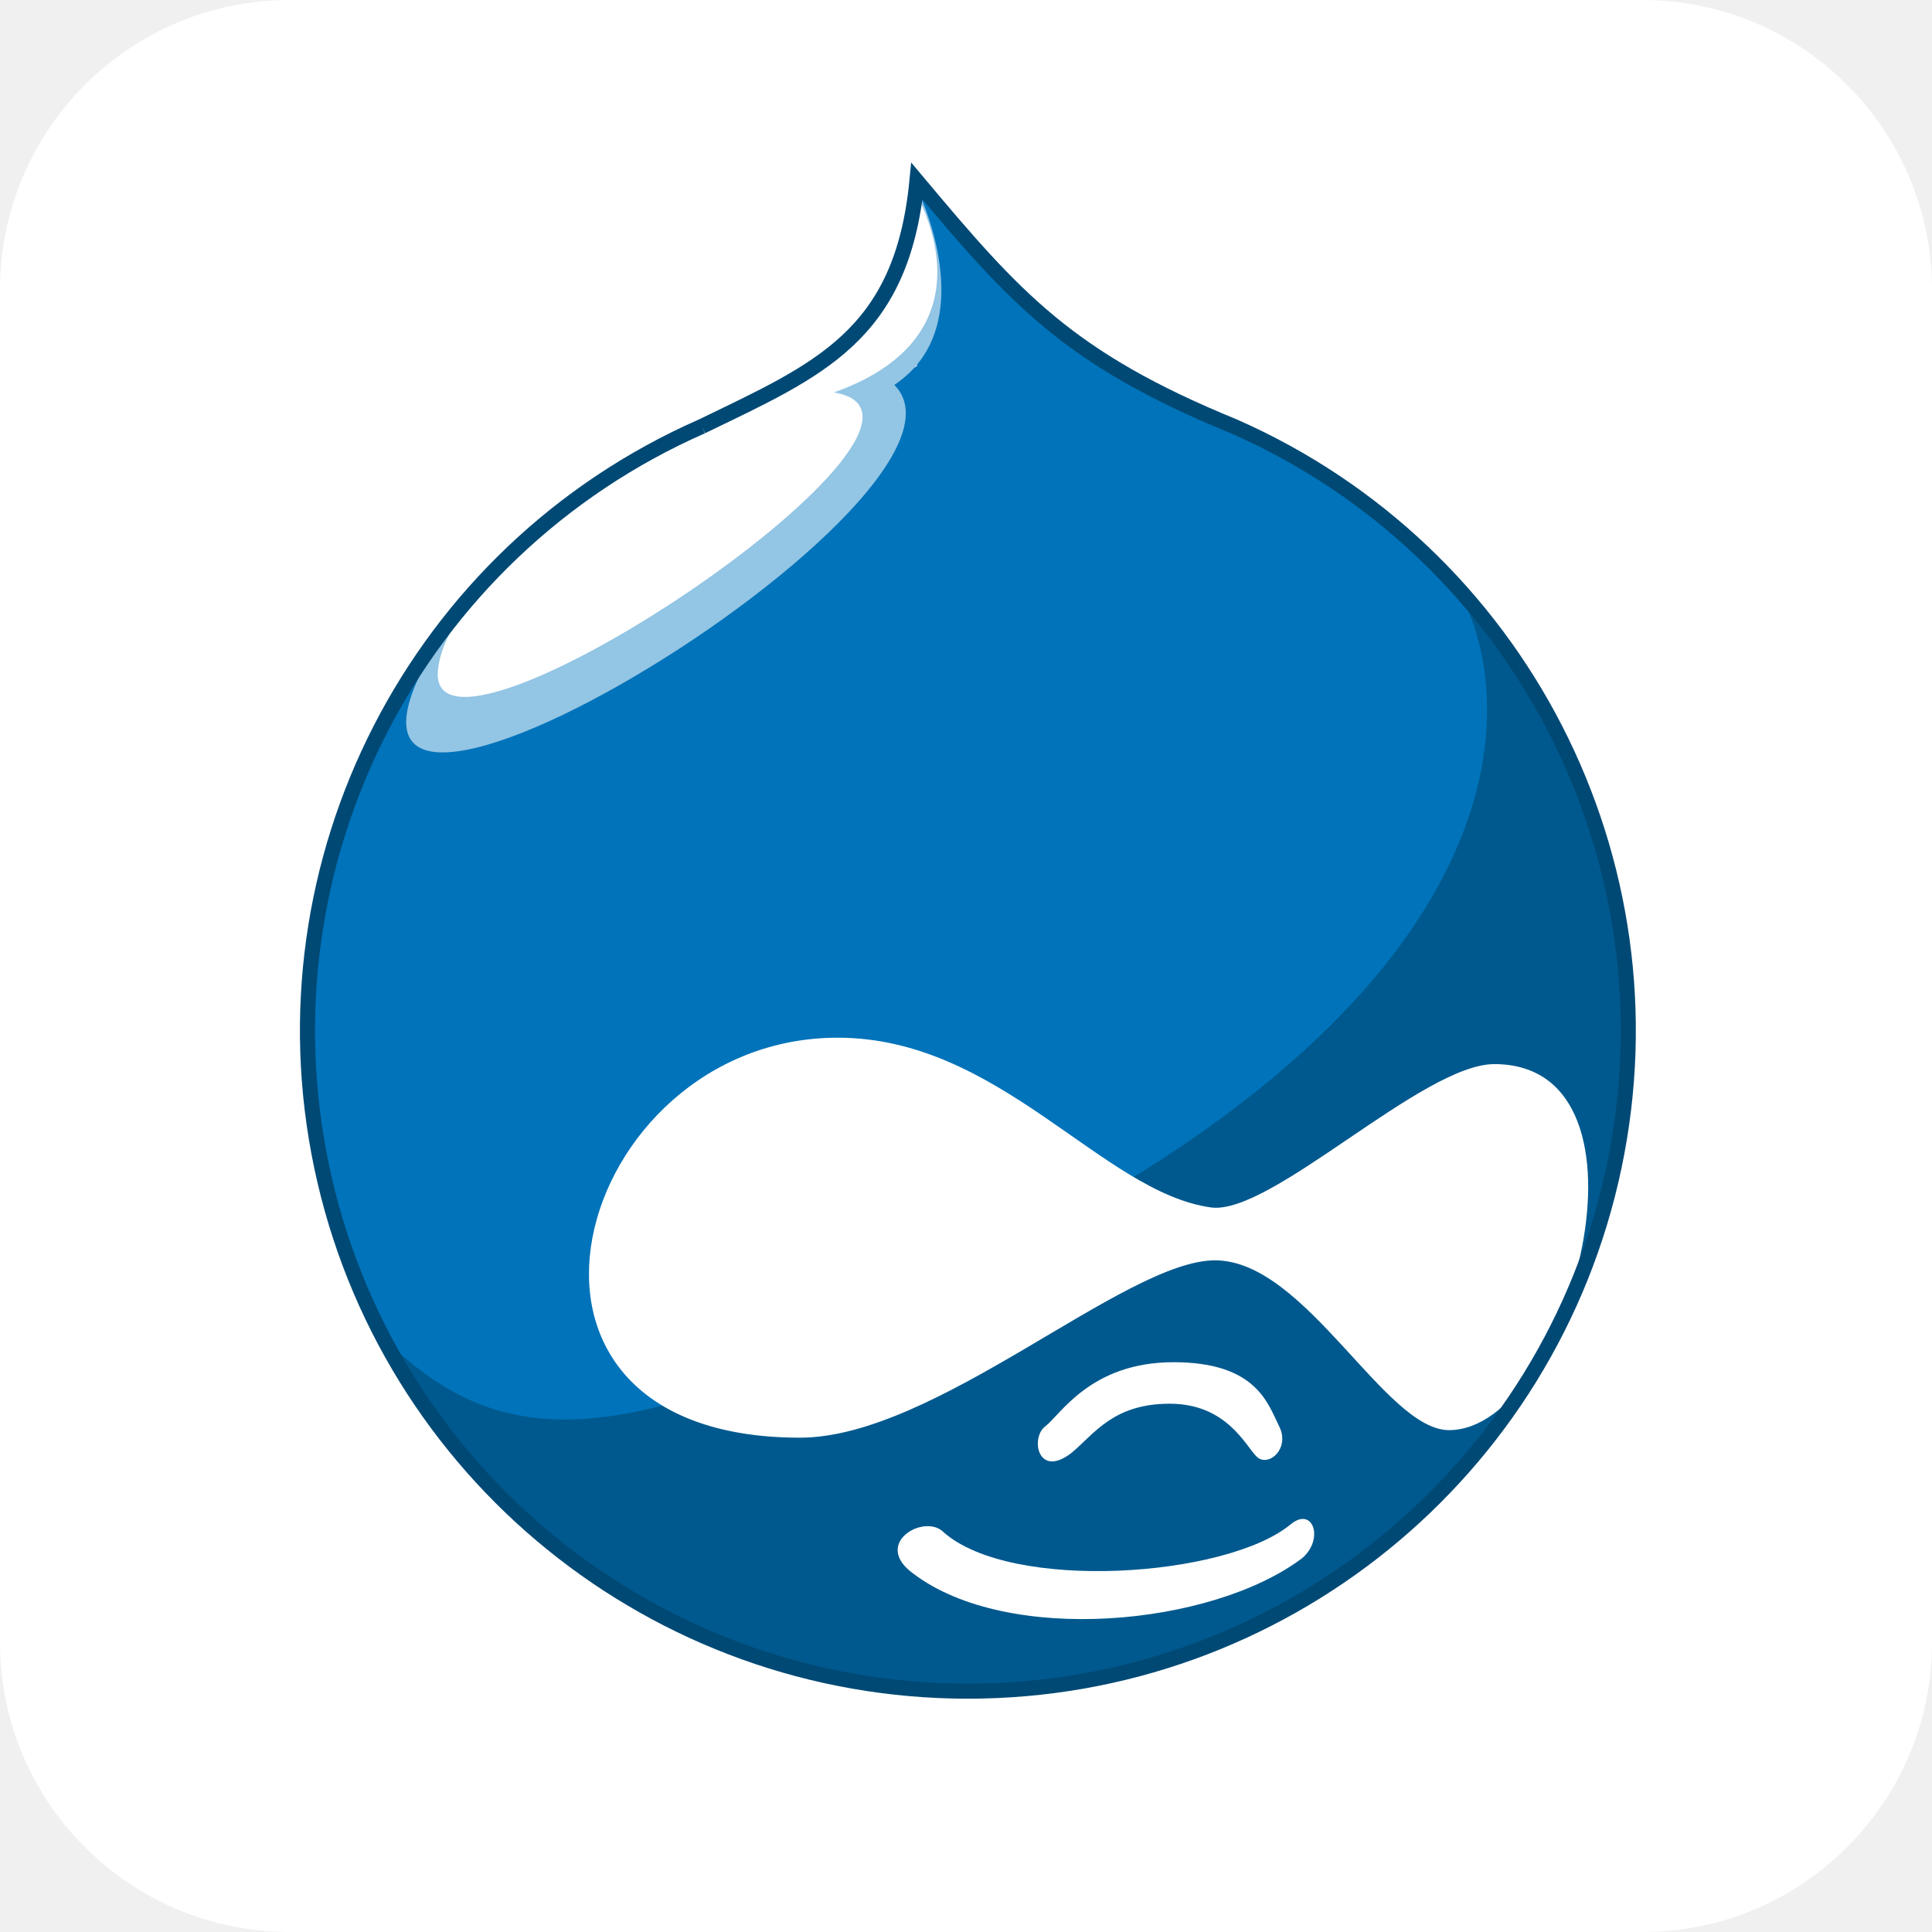
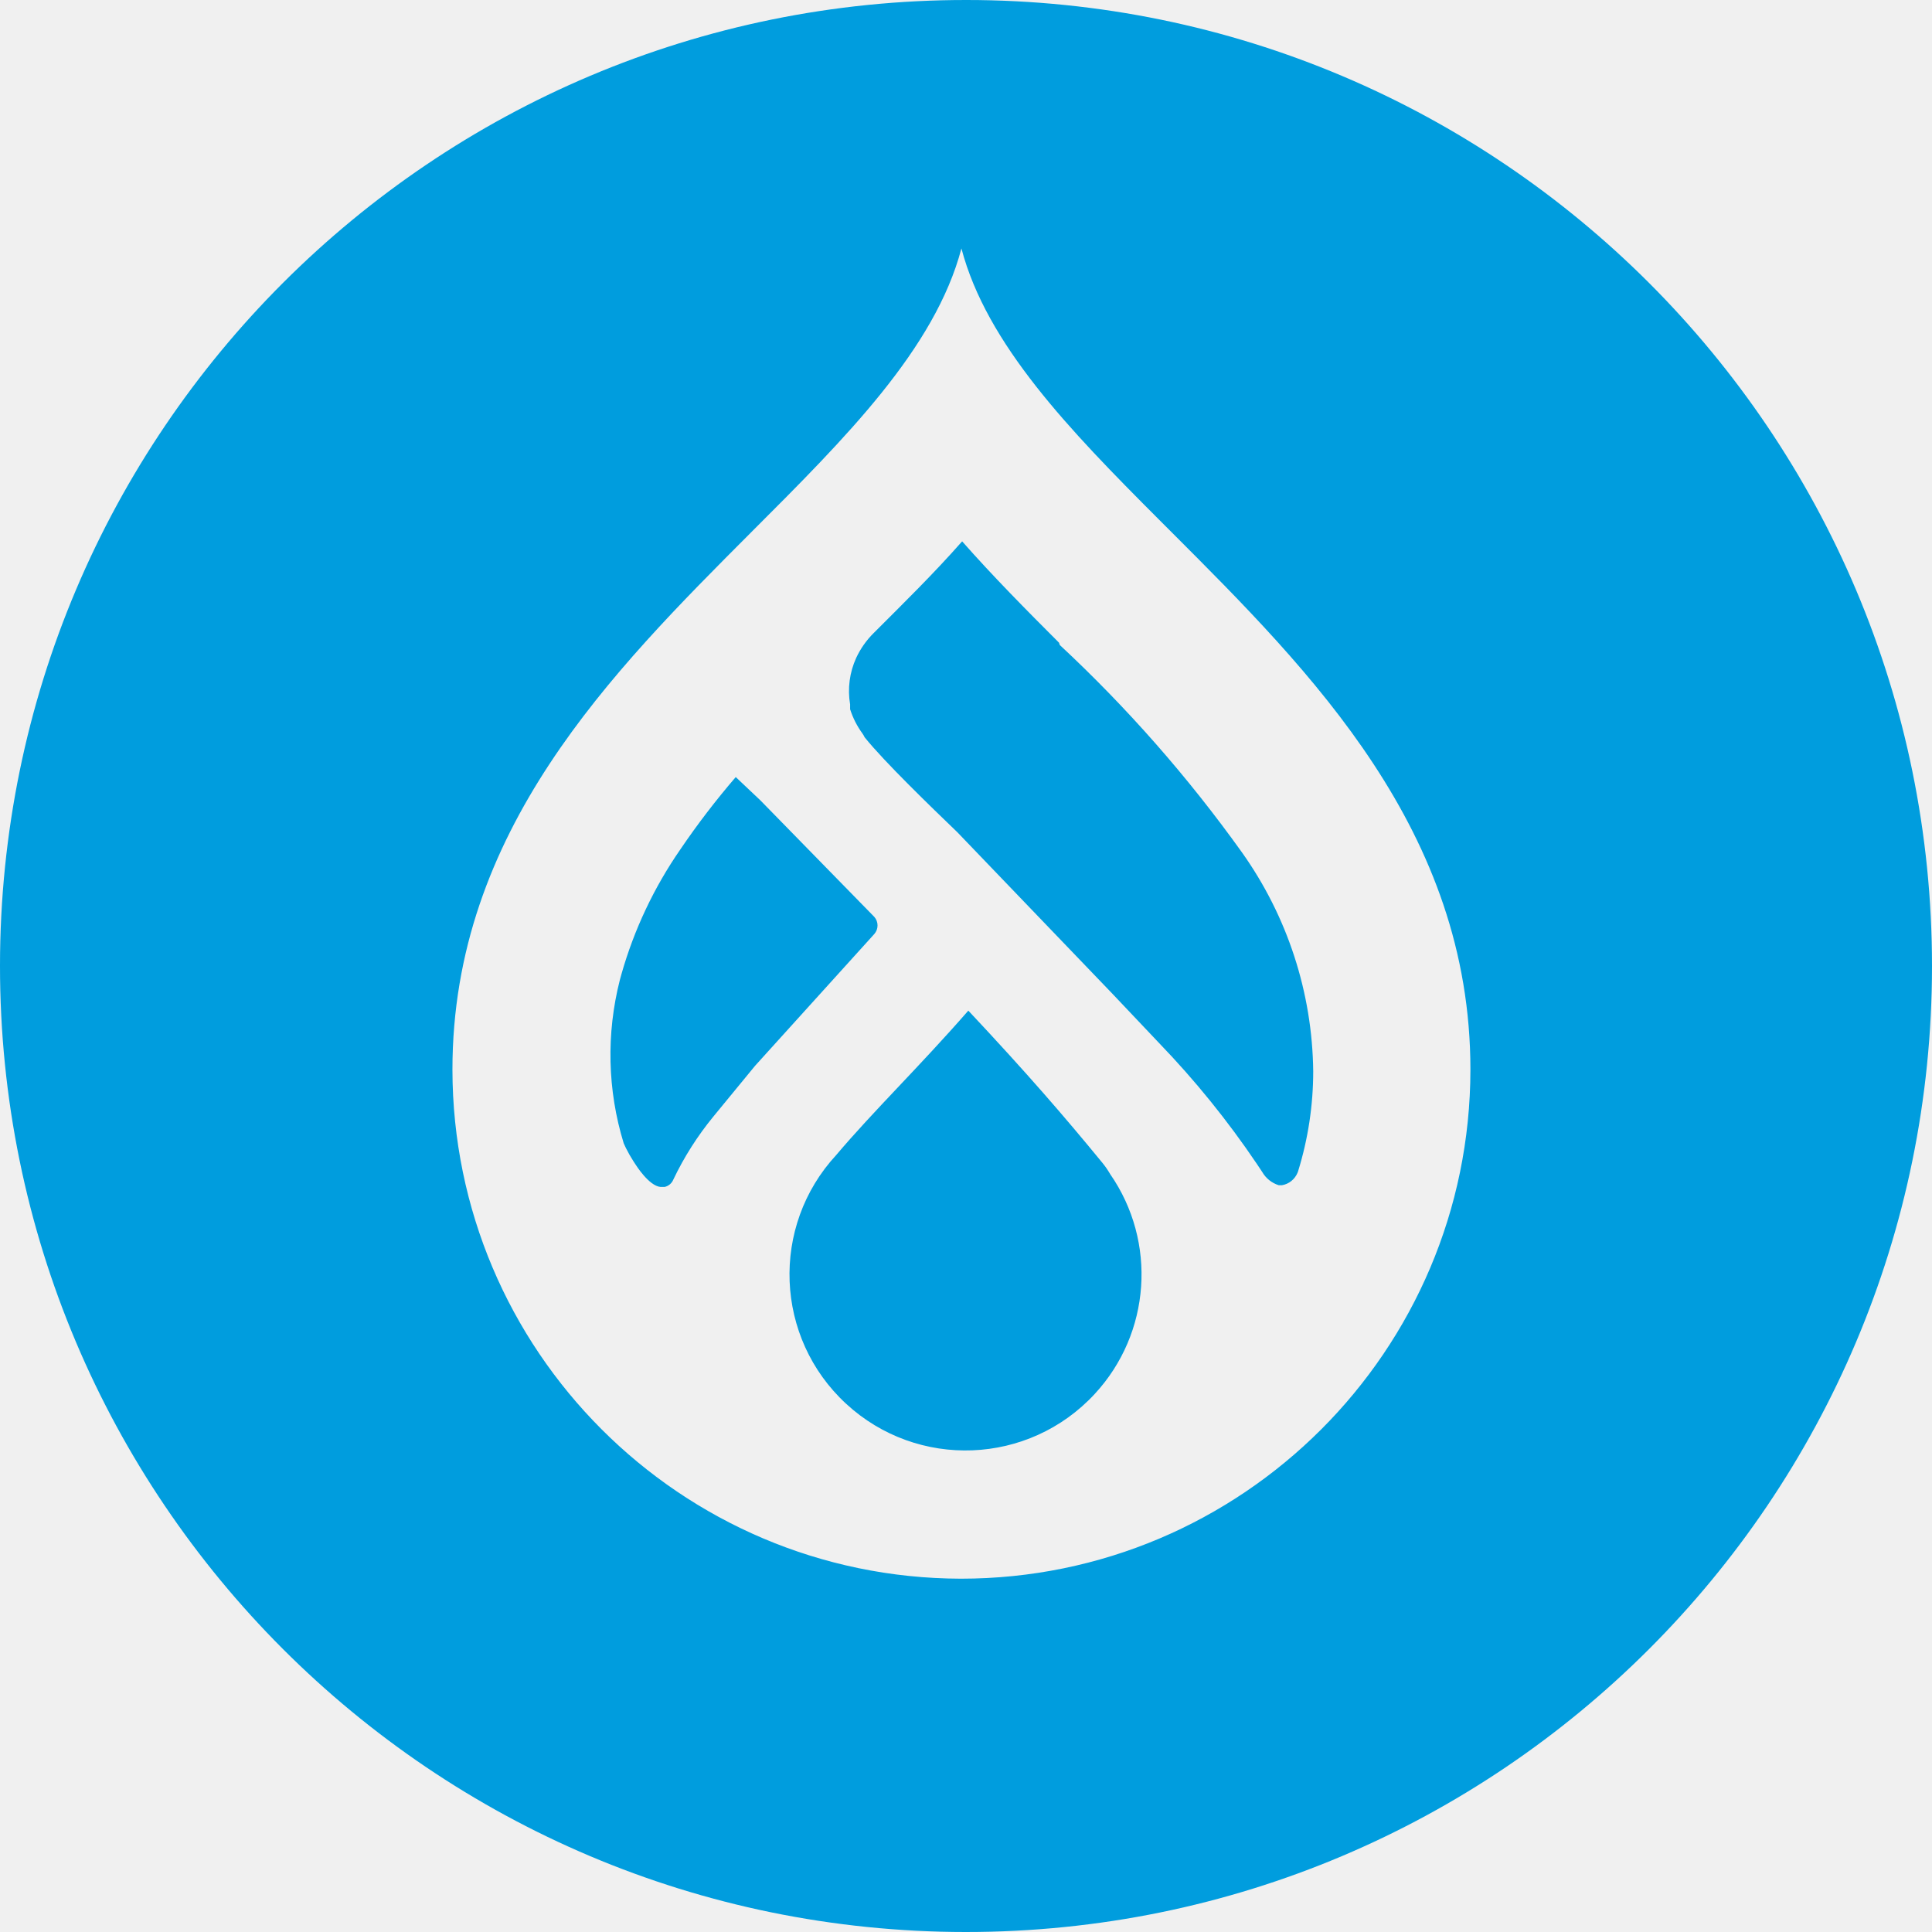
- <svg xmlns="http://www.w3.org/2000/svg" aria-label="Drupal" role="img" viewBox="0 0 512 512" fill="#ffffff">
-   <rect width="512" height="512" rx="15%" />
-   <path fill="#00598e" d="M383 152a175 175 0 1 1-281 203" />
-   <path fill="#0073ba" d="M243 97v-49c26 31 40 47 84 65c21 9 40 21 56 38c19 25 27 97-91 166s-155 72-190 38c-44-79-8-159 9-181" />
-   <path fill="#93c5e4" d="M122 161c-71 102 146-28 115-59 24-16 6-52 6-52V86" />
-   <path d="M221 104c42 7-104 105-105 75 0-15 23-38 40-50s87-29 86-79C242 50 266 88 221 104m1 171c-70 0-100 106-10 106 36 0 86-47 110-47s45 45 62 45c32 0 58-97 12-97-19 0-59 40-75 38C292 316 265 275 222 275m20 142c25 19 79 14 103-4 6-5 3-14-3-9-17 14-74 18-92 2C245 401 231 409 242 417m42-32c6-5 11-13 26-13s20 11 23 14 9-2 6-8-6-17-28-17-30 14-34 17S275 392 284 385" />
-   <path stroke="#004975" fill="none" stroke-width="4" d="M186 113c31-15 53-24 57-65 26 31 40 47 84 65a175 175 0 1 1-141 0" />
+ <svg xmlns="http://www.w3.org/2000/svg" width="800px" height="800px" viewBox="0 0 256 256" version="1.1" preserveAspectRatio="xMidYMid">
+   <g>
+     <path d="M128.048,7.3783408e-06 C198.722,0.024 256,57.326 256,128 L256,128 L256,128.048 C255.976,198.734 198.651,256.024 127.953,256 C57.266,255.976 -0.024,198.639 7.3783408e-06,127.953 C0.024,57.266 57.349,-0.024 128.048,7.3783408e-06 Z M127.394,32.92 C123.879,46.222 112.027,58.038 99.616,70.449 C81.054,89.058 59.95,110.115 59.95,141.741 C59.998,178.936 90.115,209.09 127.311,209.185 C164.578,209.185 194.803,178.996 194.838,141.741 C194.838,110.115 173.794,89.07 155.172,70.449 L155.172,70.449 L153.509,68.785 C141.716,56.978 130.741,45.637 127.394,32.92 Z M128.309,133.914 C136.052,142.168 140.969,147.857 146.063,154.068 C146.444,154.531 146.788,155.03 147.097,155.564 C153.332,164.554 152.488,176.668 145.066,184.696 C136.325,194.161 121.575,194.743 112.11,186.003 C102.645,177.262 102.063,162.512 110.803,153.047 C115.768,147.18 121.765,141.408 128.309,133.914 Z M97.49,102.965 L100.744,106.041 L115.851,121.492 C116.421,122.145 116.421,123.107 115.851,123.76 L115.851,123.76 L100.056,141.218 L94.533,147.94 C92.431,150.505 90.65,153.296 89.225,156.289 C89.023,156.788 88.595,157.156 88.073,157.274 L88.073,157.274 L87.515,157.274 C85.983,157.144 84.225,154.317 84.225,154.317 L84.225,154.317 L83.946,153.894 C83.581,153.325 83.246,152.74 82.942,152.132 L82.942,152.132 L82.645,151.491 C80.484,144.46 80.318,136.966 82.135,129.841 L82.135,129.841 L82.339,129.1 C84.016,123.185 86.663,117.576 90.175,112.514 C92.431,109.188 94.878,106.006 97.49,102.965 L97.49,102.965 Z M127.489,71.731 C131.515,76.304 136.052,80.888 140.327,85.163 L140.327,85.163 L140.422,85.46 C149.365,93.785 157.441,102.989 164.554,112.929 C170.587,121.409 173.889,131.527 174.008,141.942 C174.008,146.444 173.331,150.909 172.001,155.208 L172.001,155.208 L171.935,155.385 C171.577,156.257 170.798,156.893 169.863,157.049 L169.863,157.049 L169.436,157.049 C168.509,156.752 167.737,156.134 167.25,155.291 L167.25,155.291 L166.534,154.216 C162.683,148.503 158.341,143.141 153.557,138.178 L153.557,138.178 L147.394,131.67 L126.848,110.269 C123.38,106.932 117.181,100.946 114.568,97.692 C114.485,97.514 114.39,97.348 114.271,97.182 C113.559,96.208 113.012,95.127 112.644,93.975 L112.644,93.975 L112.644,93.334 C112.288,91.244 112.573,89.094 113.452,87.17 C114.022,85.947 114.806,84.831 115.768,83.881 C119.746,79.902 123.725,76.007 127.489,71.731 Z" fill="#009DDE">
+ 
+ </path>
+   </g>
</svg>
